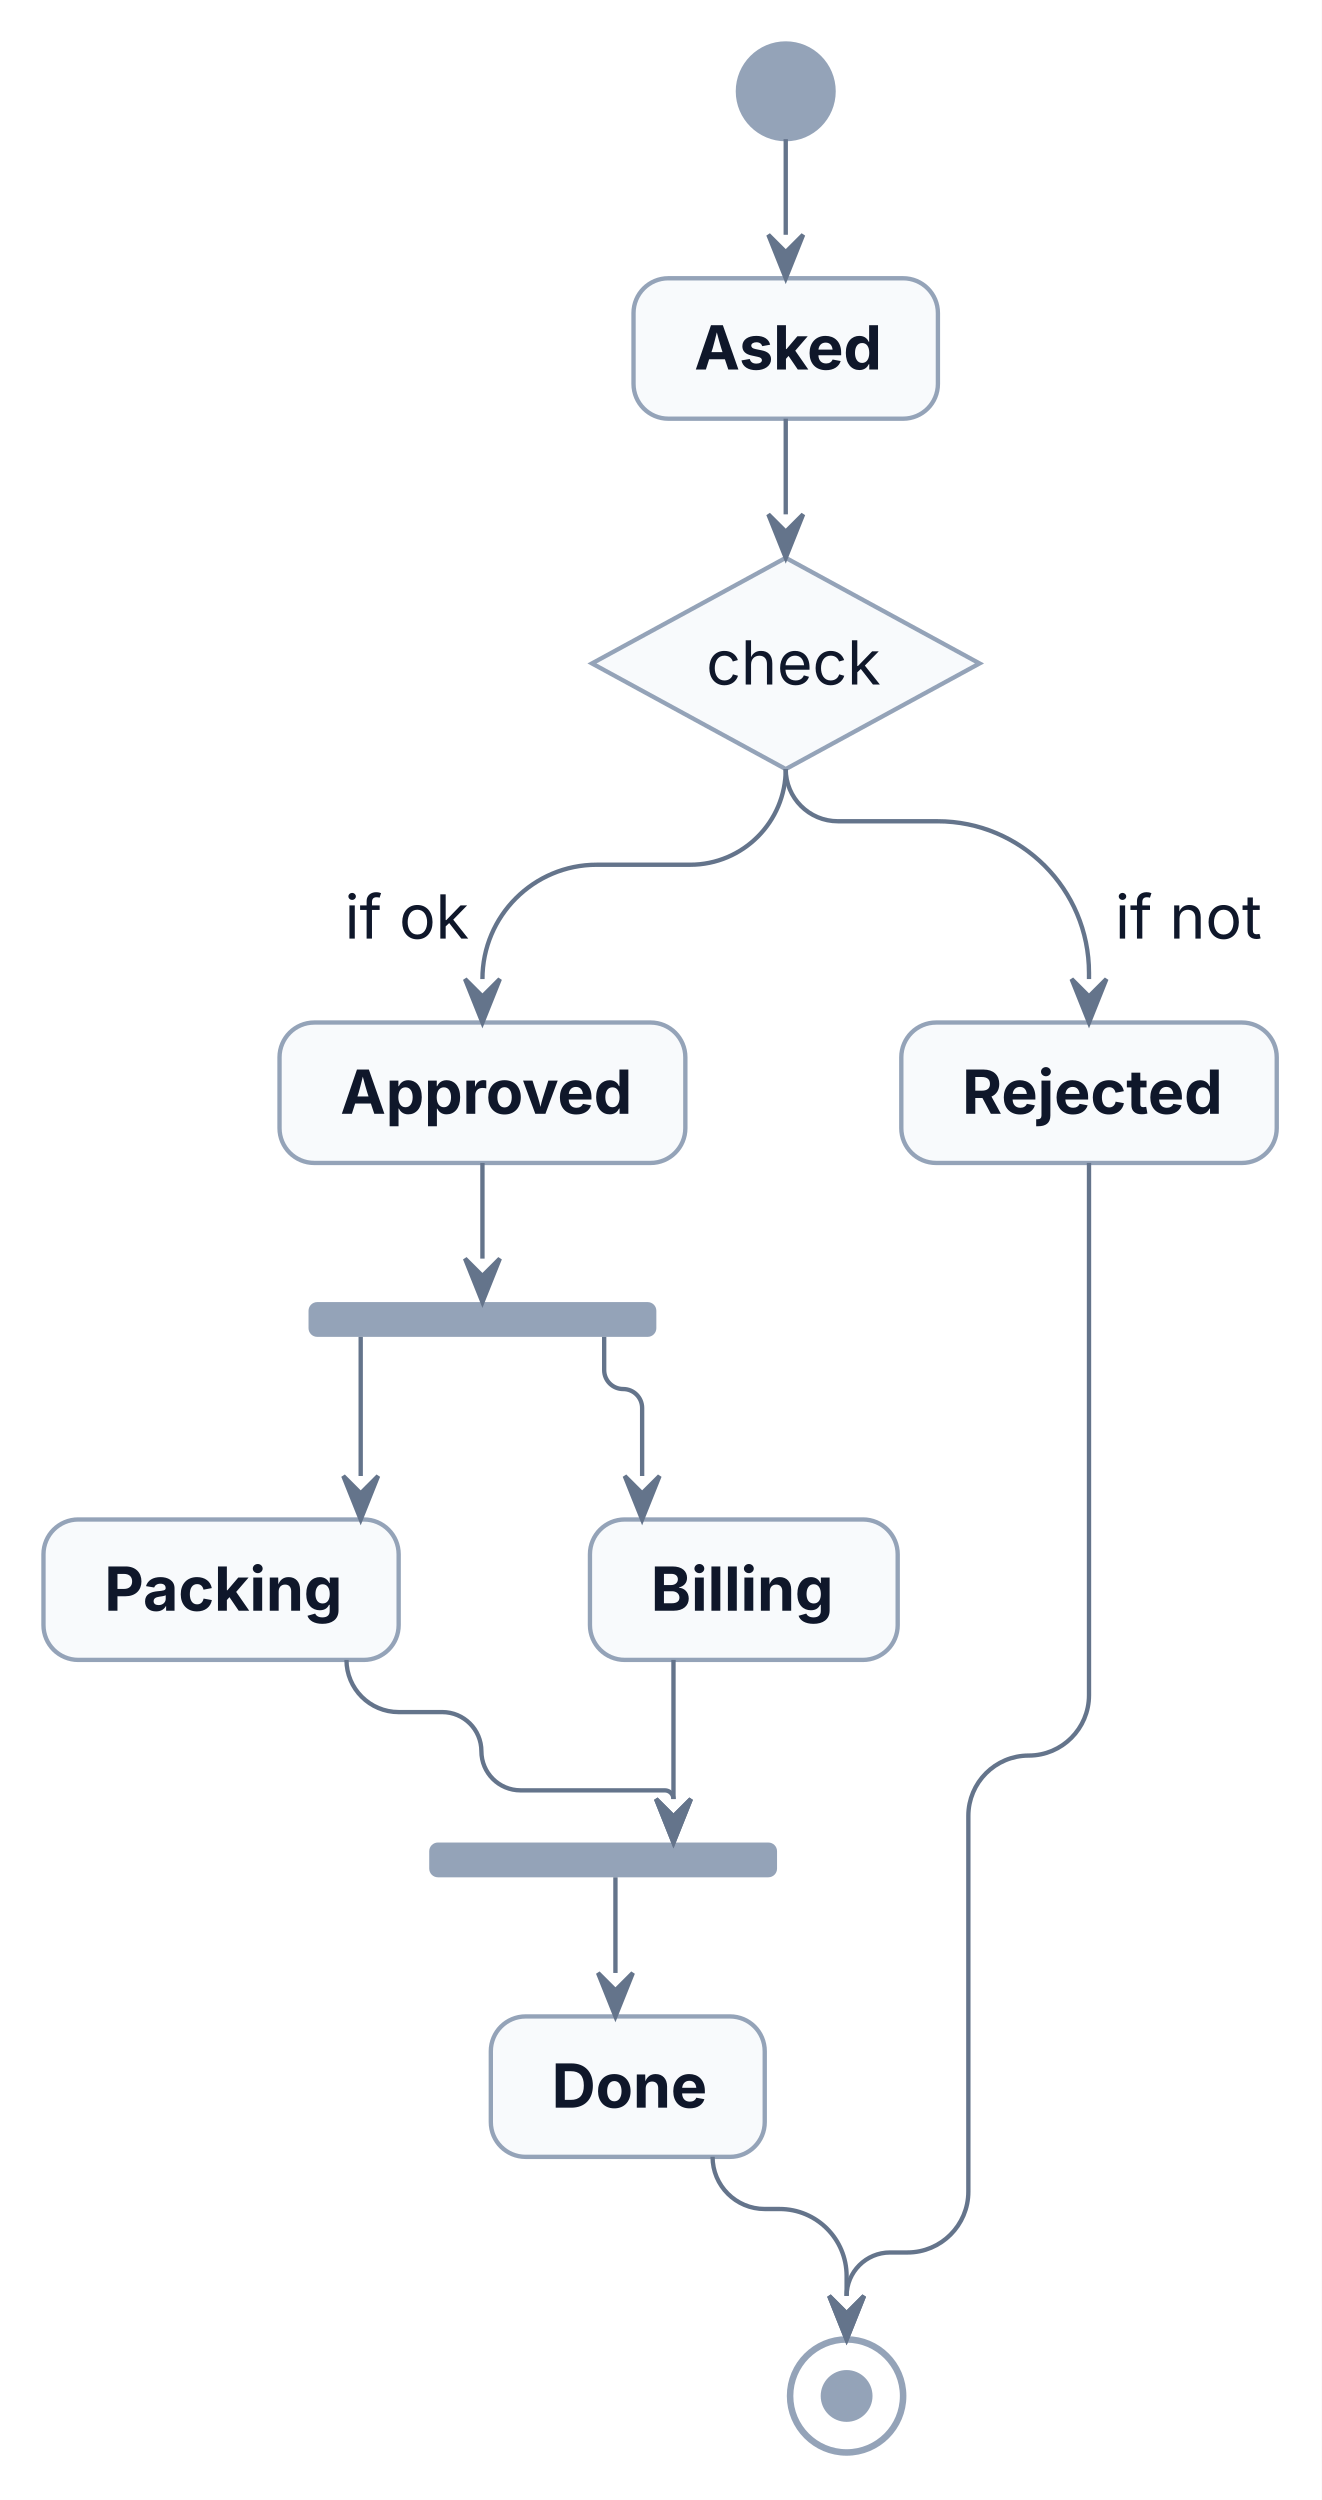
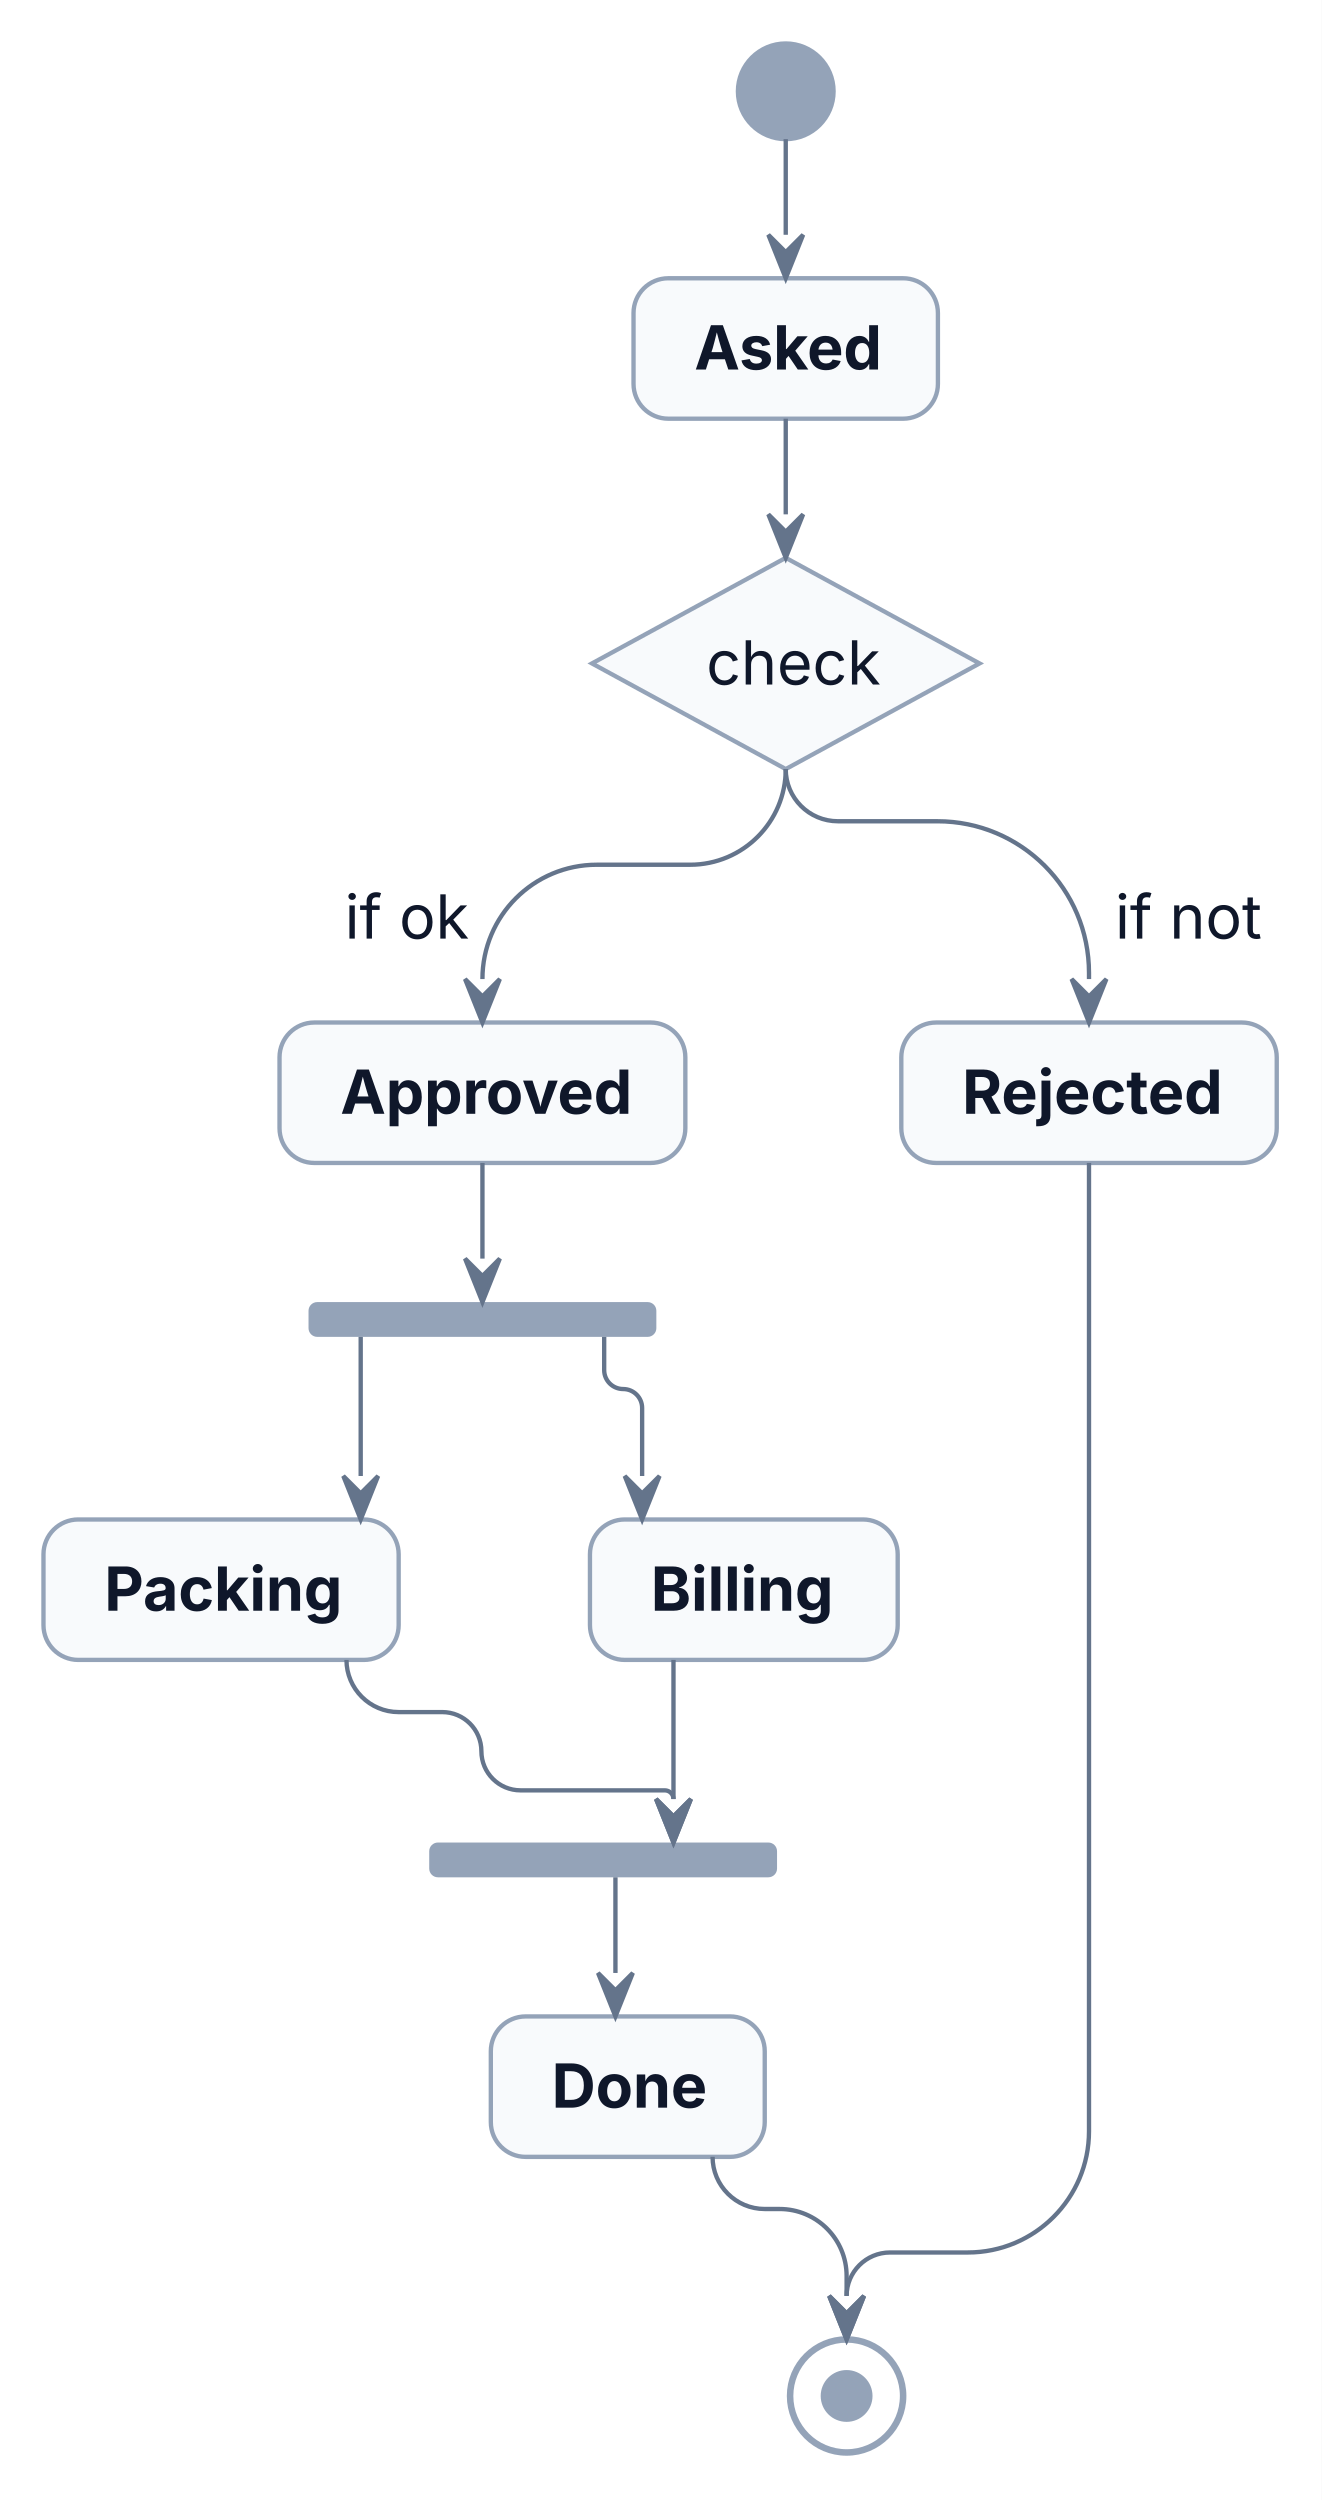
<svg xmlns="http://www.w3.org/2000/svg" width="304" height="575" viewBox="0 0 304 575">
  <rect x="0" y="0" width="304" height="575" fill="#FFFFFF" />
  <g transform="translate(10,10)">
    <g>
      <polygon points="170.72,118.3 215.29,142.59 170.72,166.89 126.15,142.59" fill="#F8FAFC" stroke="#94A3B8" stroke-width="1" />
      <rect x="60.96" y="289.48" width="80" height="8" rx="2" ry="2" fill="#94A3B8" />
      <rect x="88.72" y="413.78" width="80" height="8" rx="2" ry="2" fill="#94A3B8" />
      <ellipse cx="170.72" cy="11" rx="11" ry="11" fill="#94A3B8" stroke="#94A3B8" stroke-width="1" />
      <rect x="135.71" y="54" width="70.01" height="32.3" rx="8" ry="8" fill="#F8FAFC" stroke="#94A3B8" stroke-width="1" />
      <rect x="54.29" y="225.18" width="93.34" height="32.3" rx="8" ry="8" fill="#F8FAFC" stroke="#94A3B8" stroke-width="1" />
      <rect x="197.3" y="225.18" width="86.35" height="32.3" rx="8" ry="8" fill="#F8FAFC" stroke="#94A3B8" stroke-width="1" />
      <rect x="0" y="339.48" width="81.69" height="32.3" rx="8" ry="8" fill="#F8FAFC" stroke="#94A3B8" stroke-width="1" />
      <rect x="125.69" y="339.48" width="70.78" height="32.3" rx="8" ry="8" fill="#F8FAFC" stroke="#94A3B8" stroke-width="1" />
      <rect x="102.89" y="453.78" width="63" height="32.3" rx="8" ry="8" fill="#F8FAFC" stroke="#94A3B8" stroke-width="1" />
      <ellipse cx="184.72" cy="541.07" rx="13" ry="13" fill="none" stroke="#94A3B8" stroke-width="1.5" />
      <ellipse cx="184.72" cy="541.07" rx="5.46" ry="5.46" fill="#94A3B8" stroke="#94A3B8" stroke-width="1" />
      <polyline points="170.72,22 170.72,44" fill="none" stroke="#64748B" stroke-width="1" />
      <polyline points="170.72,86.3 170.72,108.3" fill="none" stroke="#64748B" stroke-width="1" />
      <path d="M170.72,166.89 L170.72,166.89 C170.72,179.04 160.87,188.89 148.72,188.89 L127.26,188.89 C112.74,188.89 100.96,200.66 100.96,215.18 L100.96,215.18" fill="none" stroke="#64748B" stroke-width="1" />
      <path d="M170.72,166.89 L170.72,166.89 C170.72,173.52 176.09,178.89 182.72,178.89 L205.6,178.89 C224.86,178.89 240.47,194.5 240.47,213.77 L240.47,215.18" fill="none" stroke="#64748B" stroke-width="1" />
      <polyline points="100.96,257.48 100.96,279.48" fill="none" stroke="#64748B" stroke-width="1" />
      <polyline points="72.96,297.48 72.96,329.48" fill="none" stroke="#64748B" stroke-width="1" />
      <path d="M128.96,297.48 L128.96,305.12 C128.96,307.53 130.92,309.48 133.33,309.48 L133.33,309.48 C135.74,309.48 137.69,311.43 137.69,313.84 L137.69,329.48" fill="none" stroke="#64748B" stroke-width="1" />
      <path d="M69.69,371.78 L69.69,371.78 C69.69,378.4 75.06,383.78 81.69,383.78 L91.72,383.78 C96.69,383.78 100.72,387.81 100.72,392.78 L100.72,392.78 C100.72,397.75 104.75,401.78 109.72,401.78 L142.9,401.78 C144,401.78 144.9,402.67 144.9,403.78 L144.9,403.78" fill="none" stroke="#64748B" stroke-width="1" />
      <polyline points="144.9,371.78 144.9,403.78" fill="none" stroke="#64748B" stroke-width="1" />
      <polyline points="131.55,421.78 131.55,443.78" fill="none" stroke="#64748B" stroke-width="1" />
-       <path d="M240.47,257.48 L240.47,379.9 C240.47,387.56 234.26,393.78 226.6,393.78 L226.6,393.78 C218.93,393.78 212.72,399.99 212.72,407.65 L212.72,494.07 C212.72,501.8 206.45,508.07 198.72,508.07 L194.72,508.07 C189.2,508.07 184.72,512.55 184.72,518.07 L184.72,518.07" fill="none" stroke="#64748B" stroke-width="1" />
+       <path d="M240.47,257.48 L240.47,480.19 C240.47,495.59 227.99,508.07 212.6,508.07 L194.72,508.07 C189.2,508.07 184.72,512.55 184.72,518.07 L184.72,518.07" fill="none" stroke="#64748B" stroke-width="1" />
      <path d="M153.89,486.07 L153.89,486.07 C153.89,492.7 159.26,498.07 165.89,498.07 L169.3,498.07 C177.82,498.07 184.72,504.97 184.72,513.49 L184.72,518.07" fill="none" stroke="#64748B" stroke-width="1" />
    </g>
    <g>
      <text font-family="Inter, ui-sans-serif, system-ui, -apple-system, Segoe UI, DejaVu Sans, Liberation Sans, sans-serif, Noto Color Emoji, Apple Color Emoji, Segoe UI Emoji" xml:space="preserve">
        <tspan x="152.43" y="147.44" font-size="14" fill="#0F172A" textLength="36.57" lengthAdjust="spacing">check</tspan>
      </text>
      <text font-family="Inter, ui-sans-serif, system-ui, -apple-system, Segoe UI, DejaVu Sans, Liberation Sans, sans-serif, Noto Color Emoji, Apple Color Emoji, Segoe UI Emoji" xml:space="preserve">
        <tspan x="149.71" y="74.99" font-size="14" fill="#0F172A" font-weight="bold" textLength="42.01" lengthAdjust="spacing">Asked</tspan>
      </text>
      <text font-family="Inter, ui-sans-serif, system-ui, -apple-system, Segoe UI, DejaVu Sans, Liberation Sans, sans-serif, Noto Color Emoji, Apple Color Emoji, Segoe UI Emoji" xml:space="preserve">
        <tspan x="68.29" y="246.18" font-size="14" fill="#0F172A" font-weight="bold" textLength="65.34" lengthAdjust="spacing">Approved</tspan>
      </text>
      <text font-family="Inter, ui-sans-serif, system-ui, -apple-system, Segoe UI, DejaVu Sans, Liberation Sans, sans-serif, Noto Color Emoji, Apple Color Emoji, Segoe UI Emoji" xml:space="preserve">
        <tspan x="211.3" y="246.18" font-size="14" fill="#0F172A" font-weight="bold" textLength="58.35" lengthAdjust="spacing">Rejected</tspan>
      </text>
      <text font-family="Inter, ui-sans-serif, system-ui, -apple-system, Segoe UI, DejaVu Sans, Liberation Sans, sans-serif, Noto Color Emoji, Apple Color Emoji, Segoe UI Emoji" xml:space="preserve">
        <tspan x="14" y="360.47" font-size="14" fill="#0F172A" font-weight="bold" textLength="53.69" lengthAdjust="spacing">Packing</tspan>
      </text>
      <text font-family="Inter, ui-sans-serif, system-ui, -apple-system, Segoe UI, DejaVu Sans, Liberation Sans, sans-serif, Noto Color Emoji, Apple Color Emoji, Segoe UI Emoji" xml:space="preserve">
        <tspan x="139.69" y="360.47" font-size="14" fill="#0F172A" font-weight="bold" textLength="42.78" lengthAdjust="spacing">Billing</tspan>
      </text>
      <text font-family="Inter, ui-sans-serif, system-ui, -apple-system, Segoe UI, DejaVu Sans, Liberation Sans, sans-serif, Noto Color Emoji, Apple Color Emoji, Segoe UI Emoji" xml:space="preserve">
        <tspan x="116.89" y="474.77" font-size="14" fill="#0F172A" font-weight="bold" textLength="35" lengthAdjust="spacing">Done</tspan>
      </text>
      <text font-family="Inter, ui-sans-serif, system-ui, -apple-system, Segoe UI, DejaVu Sans, Liberation Sans, sans-serif, Noto Color Emoji, Apple Color Emoji, Segoe UI Emoji" xml:space="preserve">
        <tspan x="69.29" y="205.88" font-size="14" fill="#0F172A" textLength="25.68" lengthAdjust="spacing">if ok</tspan>
      </text>
      <text font-family="Inter, ui-sans-serif, system-ui, -apple-system, Segoe UI, DejaVu Sans, Liberation Sans, sans-serif, Noto Color Emoji, Apple Color Emoji, Segoe UI Emoji" xml:space="preserve">
        <tspan x="246.47" y="205.88" font-size="14" fill="#0F172A" textLength="30.35" lengthAdjust="spacing">if not</tspan>
      </text>
      <polygon points="166.72,44 170.72,54 174.72,44 170.72,48" fill="#64748B" stroke="#64748B" stroke-width="1" />
      <polygon points="166.72,108.3 170.72,118.3 174.72,108.3 170.72,112.3" fill="#64748B" stroke="#64748B" stroke-width="1" />
      <polygon points="96.96,215.18 100.96,225.18 104.96,215.18 100.96,219.18" fill="#64748B" stroke="#64748B" stroke-width="1" />
      <polygon points="236.47,215.18 240.47,225.18 244.47,215.18 240.47,219.18" fill="#64748B" stroke="#64748B" stroke-width="1" />
      <polygon points="96.96,279.48 100.96,289.48 104.96,279.48 100.96,283.48" fill="#64748B" stroke="#64748B" stroke-width="1" />
      <polygon points="68.96,329.48 72.96,339.48 76.96,329.48 72.96,333.48" fill="#64748B" stroke="#64748B" stroke-width="1" />
      <polygon points="133.69,329.48 137.69,339.48 141.69,329.48 137.69,333.48" fill="#64748B" stroke="#64748B" stroke-width="1" />
      <polygon points="140.9,403.78 144.9,413.78 148.9,403.78 144.9,407.78" fill="#64748B" stroke="#64748B" stroke-width="1" />
      <polygon points="140.9,403.78 144.9,413.78 148.9,403.78 144.9,407.78" fill="#64748B" stroke="#64748B" stroke-width="1" />
      <polygon points="127.55,443.78 131.55,453.78 135.55,443.78 131.55,447.78" fill="#64748B" stroke="#64748B" stroke-width="1" />
      <polygon points="180.72,518.07 184.72,528.07 188.72,518.07 184.72,522.07" fill="#64748B" stroke="#64748B" stroke-width="1" />
      <polygon points="180.72,518.07 184.72,528.07 188.72,518.07 184.72,522.07" fill="#64748B" stroke="#64748B" stroke-width="1" />
    </g>
  </g>
</svg>
